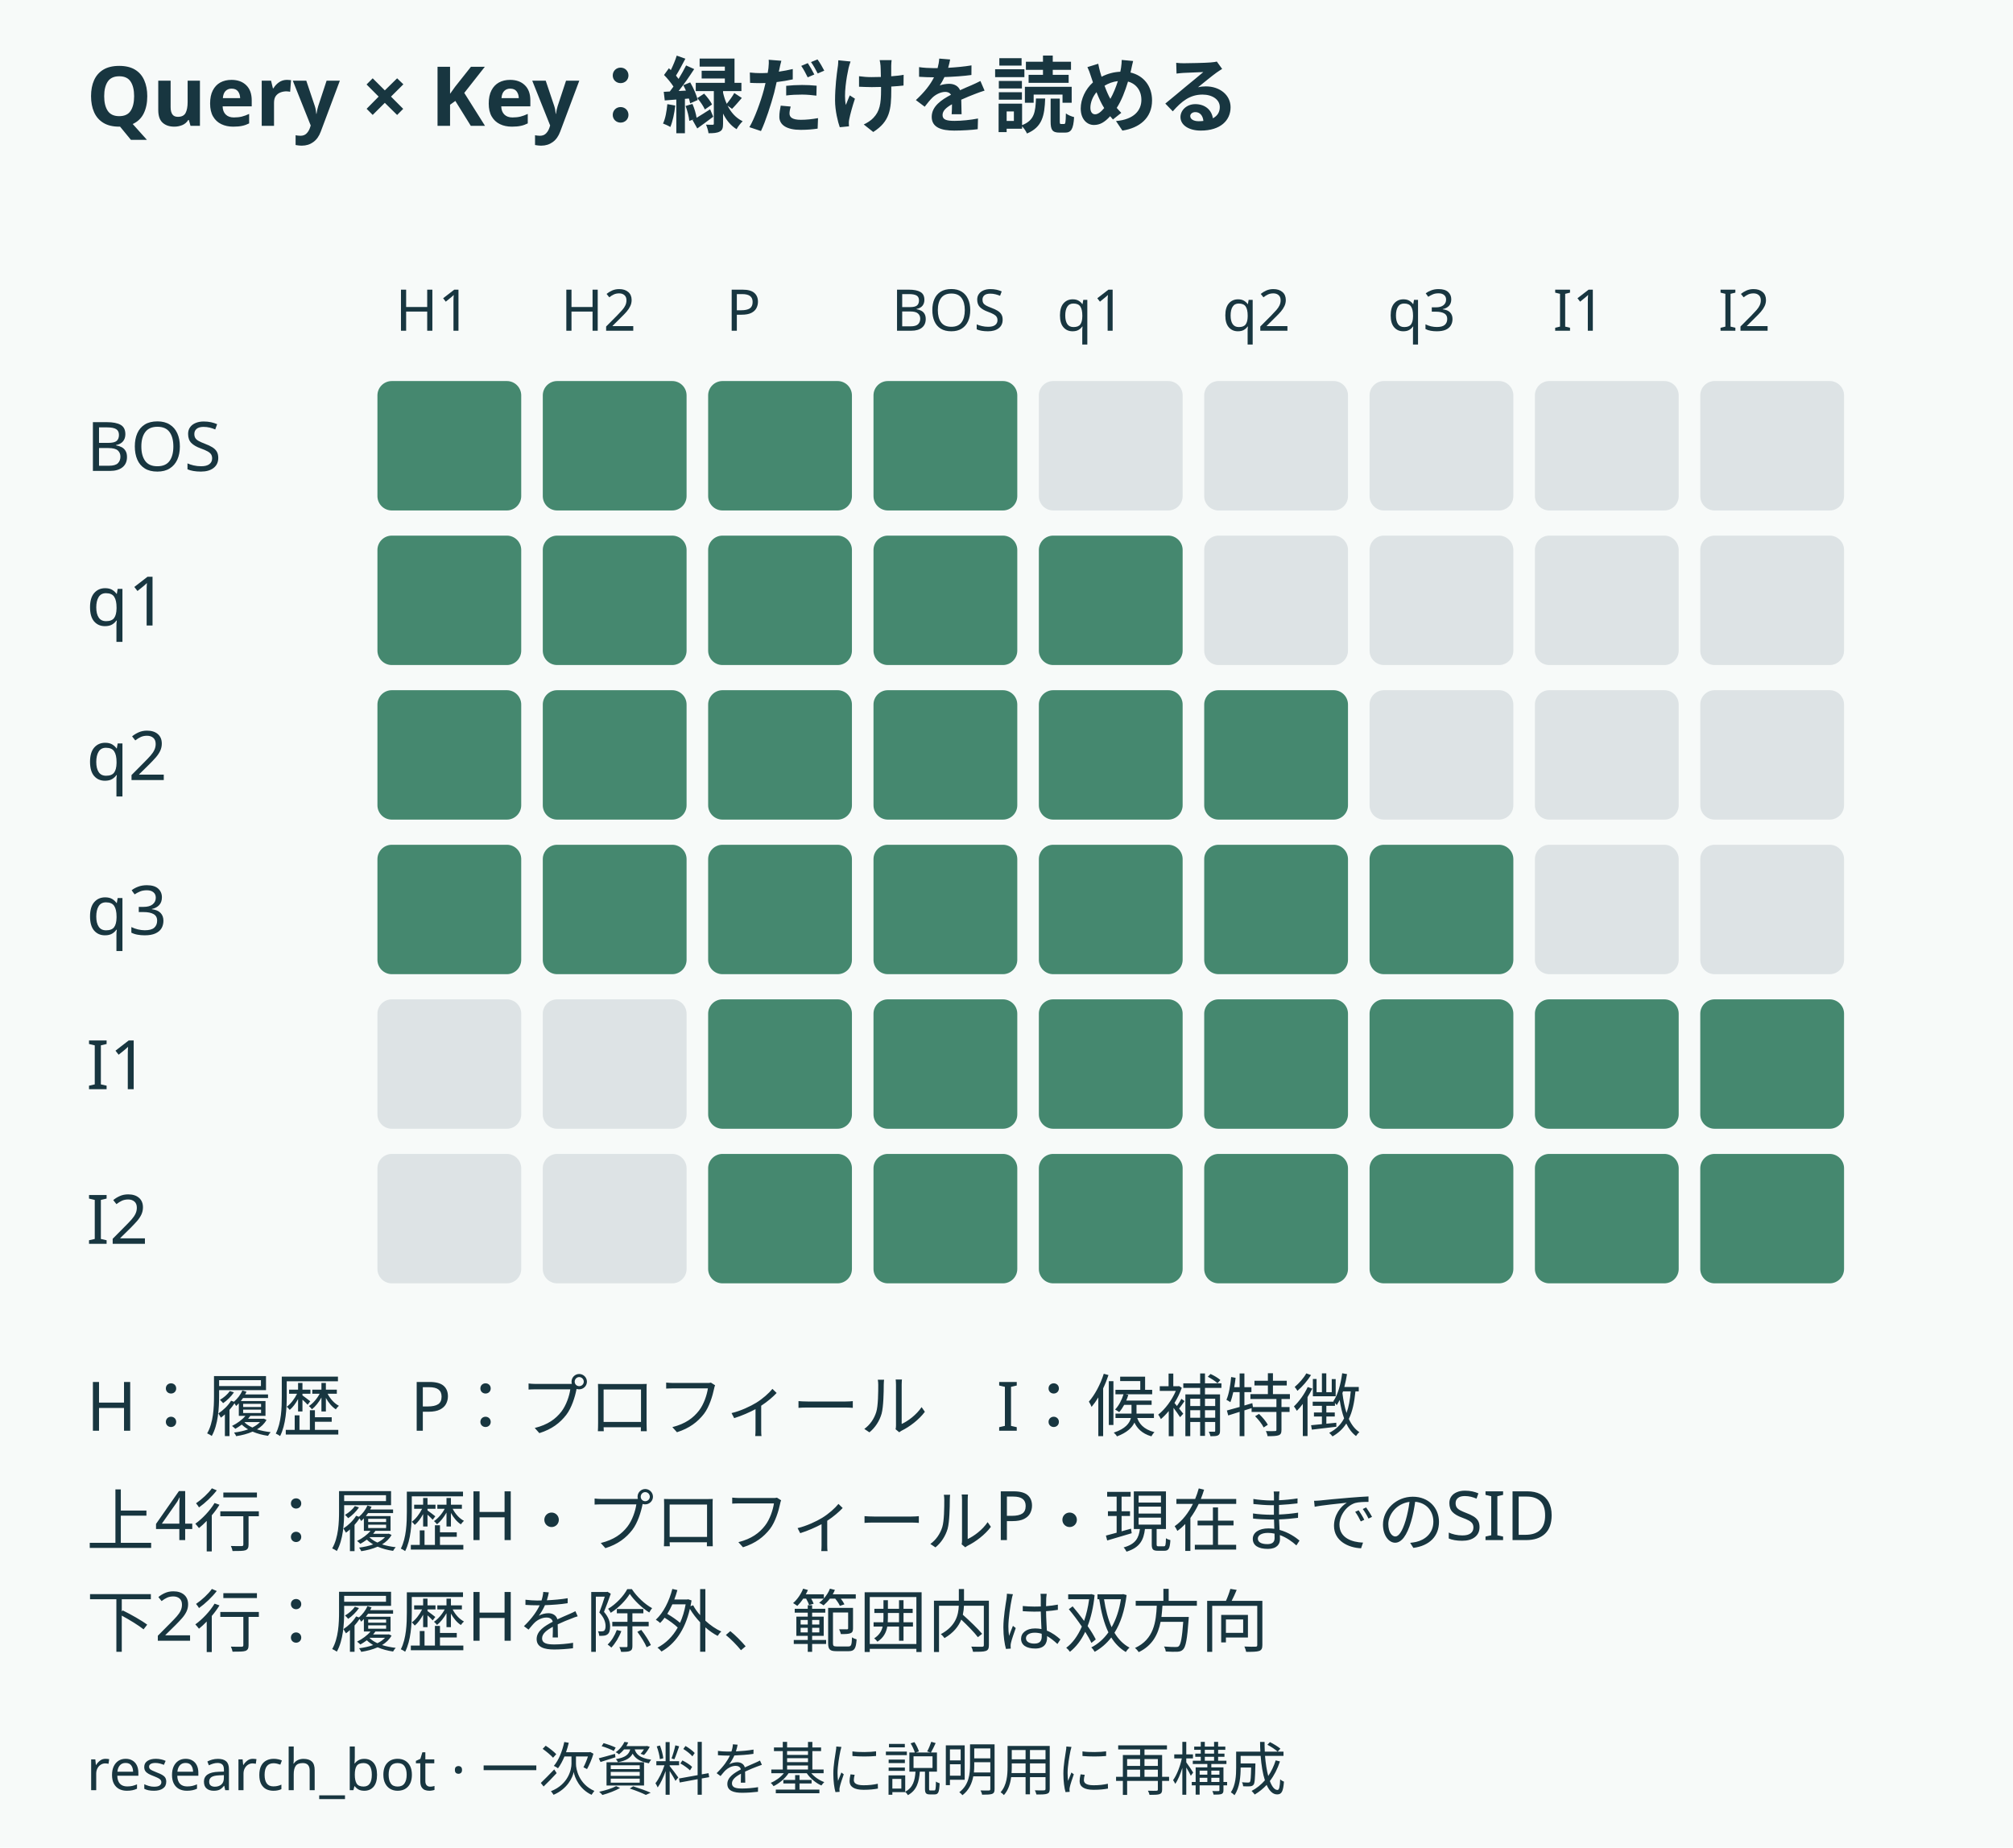
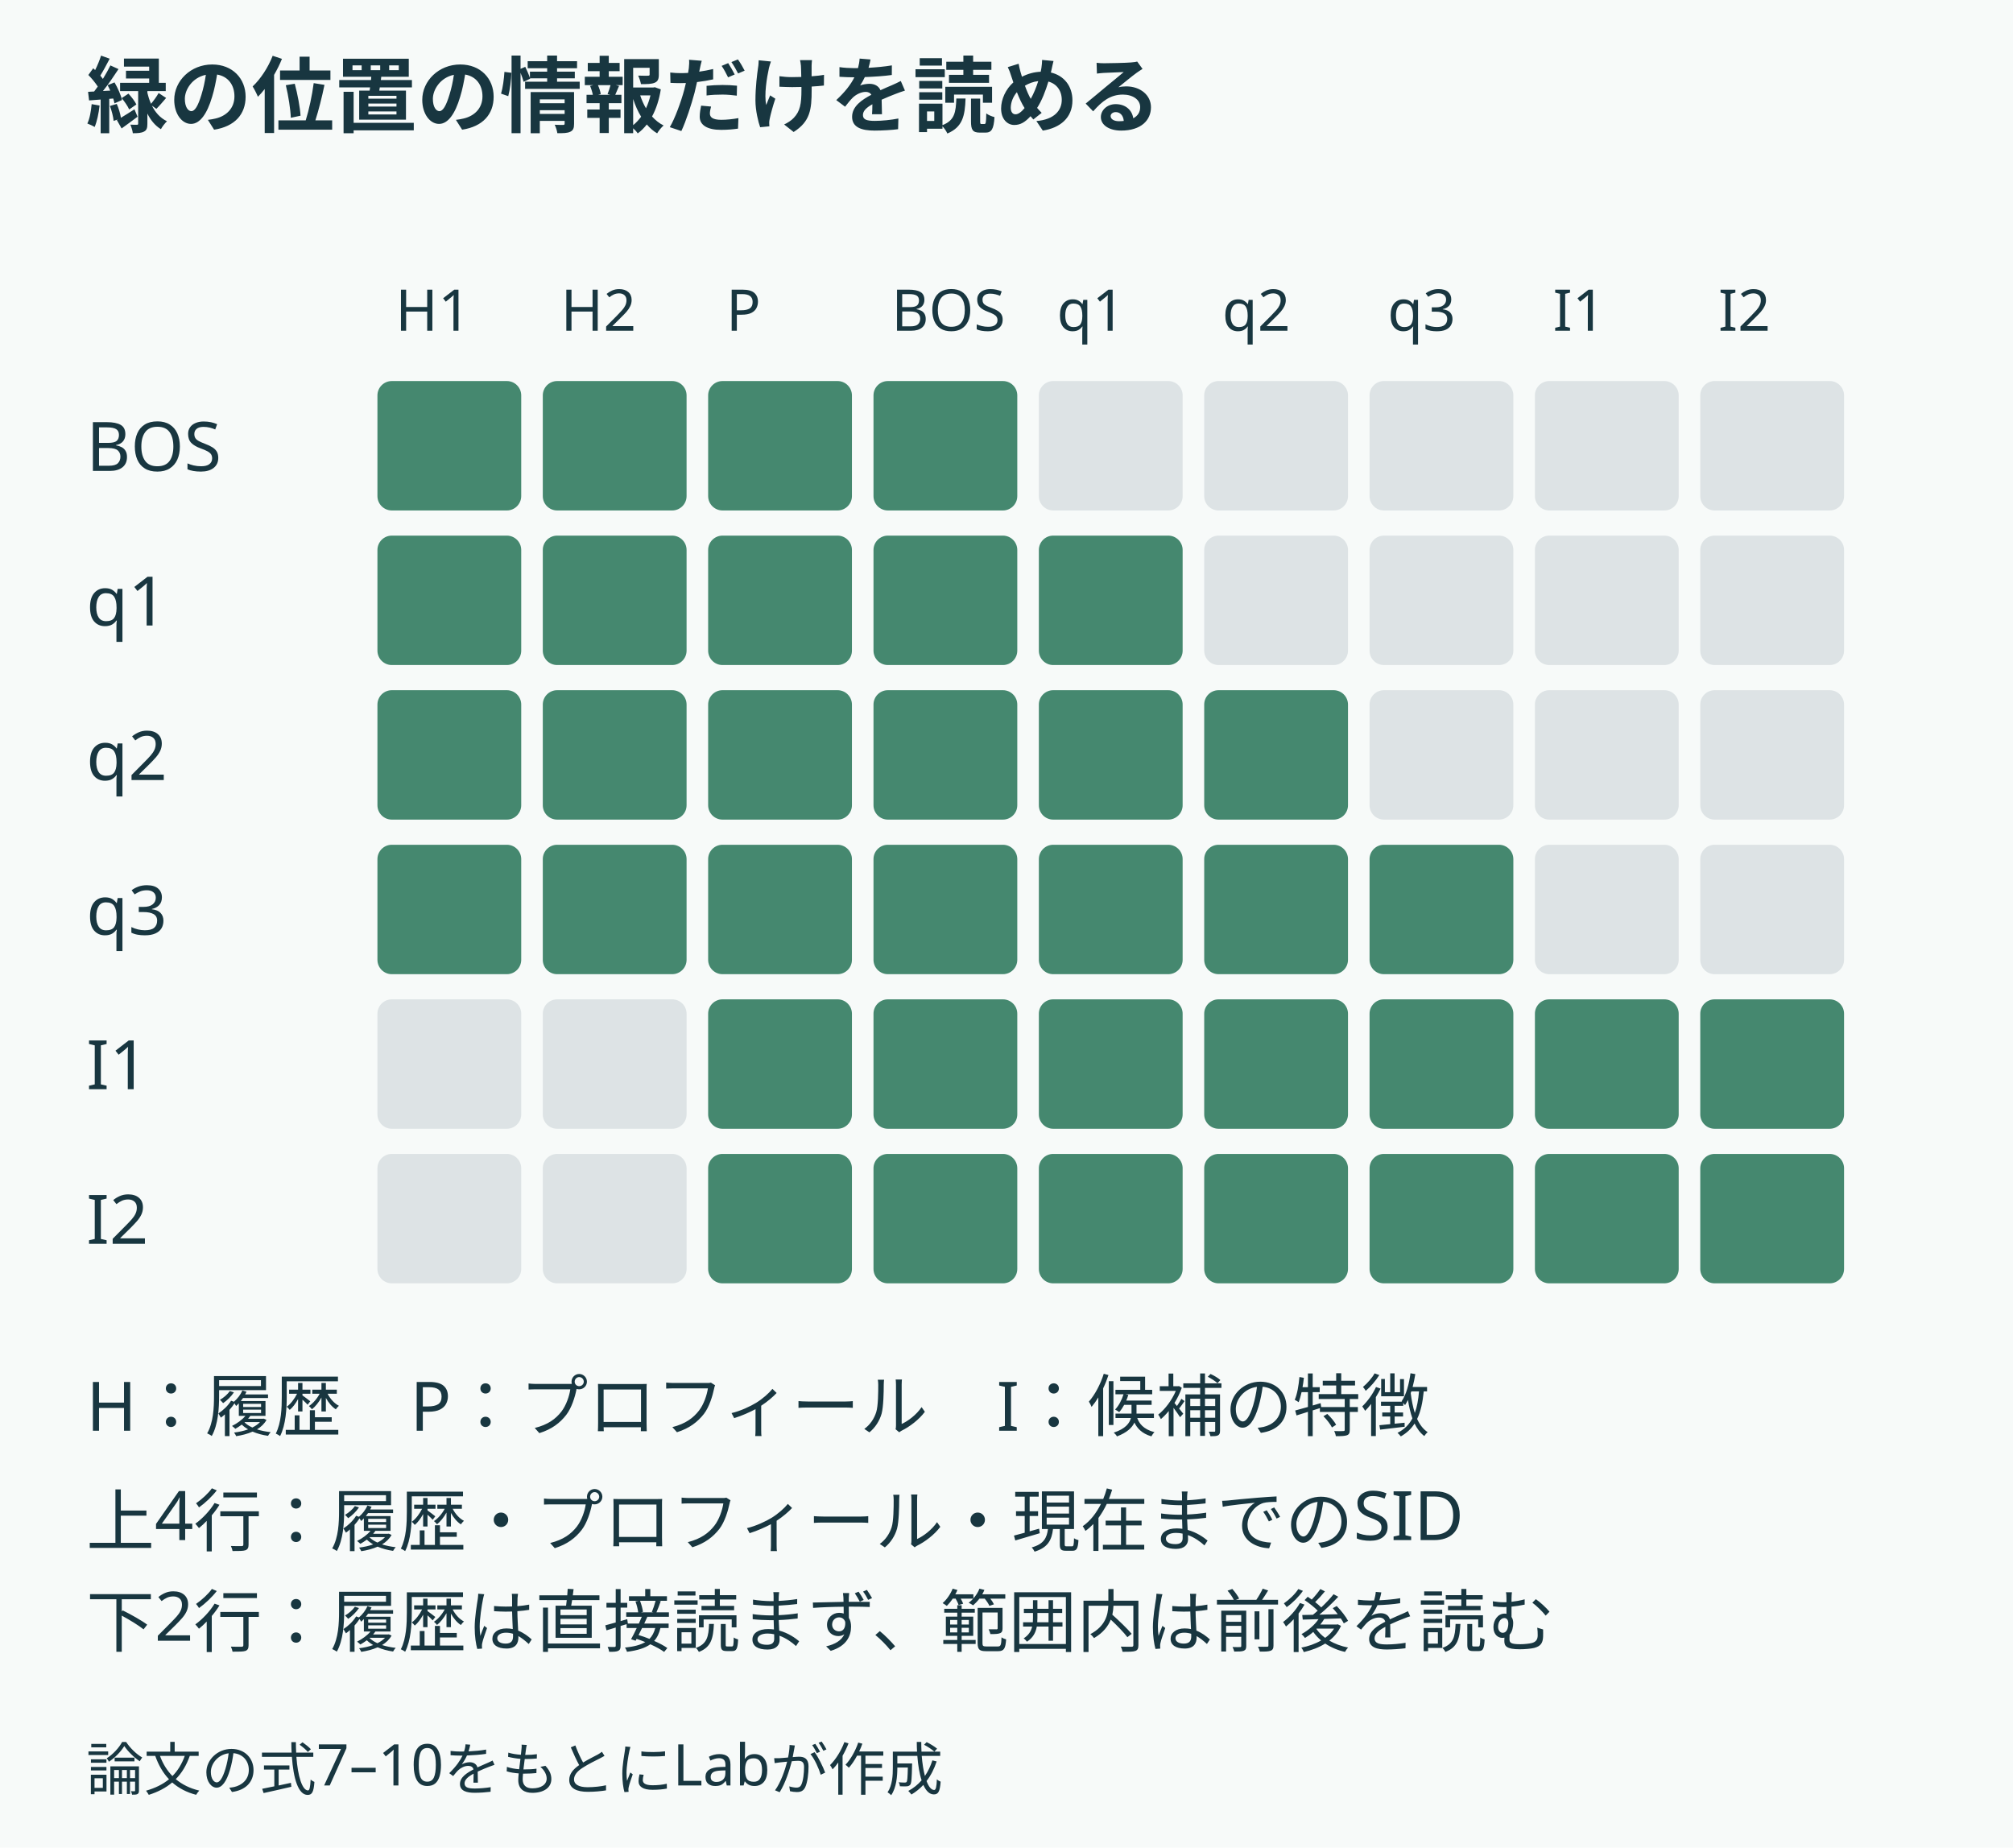
<svg xmlns="http://www.w3.org/2000/svg" viewBox="0 0 560 514" role="img" aria-labelledby="title">
  <defs>
    <marker id="arrow" markerWidth="8" markerHeight="8" refX="7" refY="4" orient="auto">
      <path d="M0 0L8 4L0 8" fill="none" stroke="#586c78" />
    </marker>
  </defs>
  <rect width="560" height="514" fill="#f7faf9" />
  <style>text{font-family:system-ui,sans-serif;fill:#183640;font-size:19px}.small{font-size:16px}.head{font-size:23px;font-weight:700}</style>
-   <text x="24" y="35" class="head">Query × Key：緑だけを読める</text>
+   <text x="24" y="35" class="head">緑の位置の情報だけを読める</text>
  <text x="110" y="92" class="small">H1</text>
  <text x="156" y="92" class="small">H2</text>
  <text x="202" y="92" class="small">P</text>
  <text x="248" y="92" class="small">BOS</text>
  <text x="294" y="92" class="small">q1</text>
  <text x="340" y="92" class="small">q2</text>
  <text x="386" y="92" class="small">q3</text>
  <text x="432" y="92" class="small">I1</text>
  <text x="478" y="92" class="small">I2</text>
  <text x="24" y="131" class="">BOS</text>
  <rect x="105" y="106" width="40" height="36" rx="4" fill="#45886f" />
  <rect x="151" y="106" width="40" height="36" rx="4" fill="#45886f" />
  <rect x="197" y="106" width="40" height="36" rx="4" fill="#45886f" />
  <rect x="243" y="106" width="40" height="36" rx="4" fill="#45886f" />
  <rect x="289" y="106" width="40" height="36" rx="4" fill="#dde3e5" />
  <rect x="335" y="106" width="40" height="36" rx="4" fill="#dde3e5" />
  <rect x="381" y="106" width="40" height="36" rx="4" fill="#dde3e5" />
  <rect x="427" y="106" width="40" height="36" rx="4" fill="#dde3e5" />
  <rect x="473" y="106" width="40" height="36" rx="4" fill="#dde3e5" />
  <text x="24" y="174" class="">q1</text>
  <rect x="105" y="149" width="40" height="36" rx="4" fill="#45886f" />
  <rect x="151" y="149" width="40" height="36" rx="4" fill="#45886f" />
  <rect x="197" y="149" width="40" height="36" rx="4" fill="#45886f" />
  <rect x="243" y="149" width="40" height="36" rx="4" fill="#45886f" />
  <rect x="289" y="149" width="40" height="36" rx="4" fill="#45886f" />
  <rect x="335" y="149" width="40" height="36" rx="4" fill="#dde3e5" />
  <rect x="381" y="149" width="40" height="36" rx="4" fill="#dde3e5" />
  <rect x="427" y="149" width="40" height="36" rx="4" fill="#dde3e5" />
  <rect x="473" y="149" width="40" height="36" rx="4" fill="#dde3e5" />
  <text x="24" y="217" class="">q2</text>
  <rect x="105" y="192" width="40" height="36" rx="4" fill="#45886f" />
  <rect x="151" y="192" width="40" height="36" rx="4" fill="#45886f" />
  <rect x="197" y="192" width="40" height="36" rx="4" fill="#45886f" />
  <rect x="243" y="192" width="40" height="36" rx="4" fill="#45886f" />
  <rect x="289" y="192" width="40" height="36" rx="4" fill="#45886f" />
  <rect x="335" y="192" width="40" height="36" rx="4" fill="#45886f" />
  <rect x="381" y="192" width="40" height="36" rx="4" fill="#dde3e5" />
  <rect x="427" y="192" width="40" height="36" rx="4" fill="#dde3e5" />
  <rect x="473" y="192" width="40" height="36" rx="4" fill="#dde3e5" />
  <text x="24" y="260" class="">q3</text>
  <rect x="105" y="235" width="40" height="36" rx="4" fill="#45886f" />
  <rect x="151" y="235" width="40" height="36" rx="4" fill="#45886f" />
  <rect x="197" y="235" width="40" height="36" rx="4" fill="#45886f" />
  <rect x="243" y="235" width="40" height="36" rx="4" fill="#45886f" />
  <rect x="289" y="235" width="40" height="36" rx="4" fill="#45886f" />
  <rect x="335" y="235" width="40" height="36" rx="4" fill="#45886f" />
  <rect x="381" y="235" width="40" height="36" rx="4" fill="#45886f" />
  <rect x="427" y="235" width="40" height="36" rx="4" fill="#dde3e5" />
  <rect x="473" y="235" width="40" height="36" rx="4" fill="#dde3e5" />
  <text x="24" y="303" class="">I1</text>
  <rect x="105" y="278" width="40" height="36" rx="4" fill="#dde3e5" />
  <rect x="151" y="278" width="40" height="36" rx="4" fill="#dde3e5" />
  <rect x="197" y="278" width="40" height="36" rx="4" fill="#45886f" />
  <rect x="243" y="278" width="40" height="36" rx="4" fill="#45886f" />
  <rect x="289" y="278" width="40" height="36" rx="4" fill="#45886f" />
  <rect x="335" y="278" width="40" height="36" rx="4" fill="#45886f" />
  <rect x="381" y="278" width="40" height="36" rx="4" fill="#45886f" />
  <rect x="427" y="278" width="40" height="36" rx="4" fill="#45886f" />
  <rect x="473" y="278" width="40" height="36" rx="4" fill="#45886f" />
  <text x="24" y="346" class="">I2</text>
  <rect x="105" y="321" width="40" height="36" rx="4" fill="#dde3e5" />
  <rect x="151" y="321" width="40" height="36" rx="4" fill="#dde3e5" />
  <rect x="197" y="321" width="40" height="36" rx="4" fill="#45886f" />
  <rect x="243" y="321" width="40" height="36" rx="4" fill="#45886f" />
  <rect x="289" y="321" width="40" height="36" rx="4" fill="#45886f" />
  <rect x="335" y="321" width="40" height="36" rx="4" fill="#45886f" />
  <rect x="381" y="321" width="40" height="36" rx="4" fill="#45886f" />
  <rect x="427" y="321" width="40" height="36" rx="4" fill="#45886f" />
  <rect x="473" y="321" width="40" height="36" rx="4" fill="#45886f" />
-   <text x="24" y="398" class="">H：履歴　P：プロフィール　I：候補特徴</text>
-   <text x="24" y="430" class="">上4行：履歴H・プロフィールP・現在までのSID</text>
-   <text x="24" y="458" class="">下2行：履歴Hを除外、範囲内は双方向</text>
-   <text x="24" y="498" class="small">research_bot · 一次資料を基に説明用に再構成</text>
+   <text x="24" y="398" class="">H：履歴　P：プロフィール　I：候補の特徴</text>
+   <text x="24" y="430" class="">上4行：履歴・プロフィール・現在までのSID</text>
+   <text x="24" y="458" class="">下2行：履歴は直接読まず、範囲内は前後を読む</text>
+   <text x="24" y="498" class="small">論文の式7–10をもとにLabが作成</text>
</svg>
